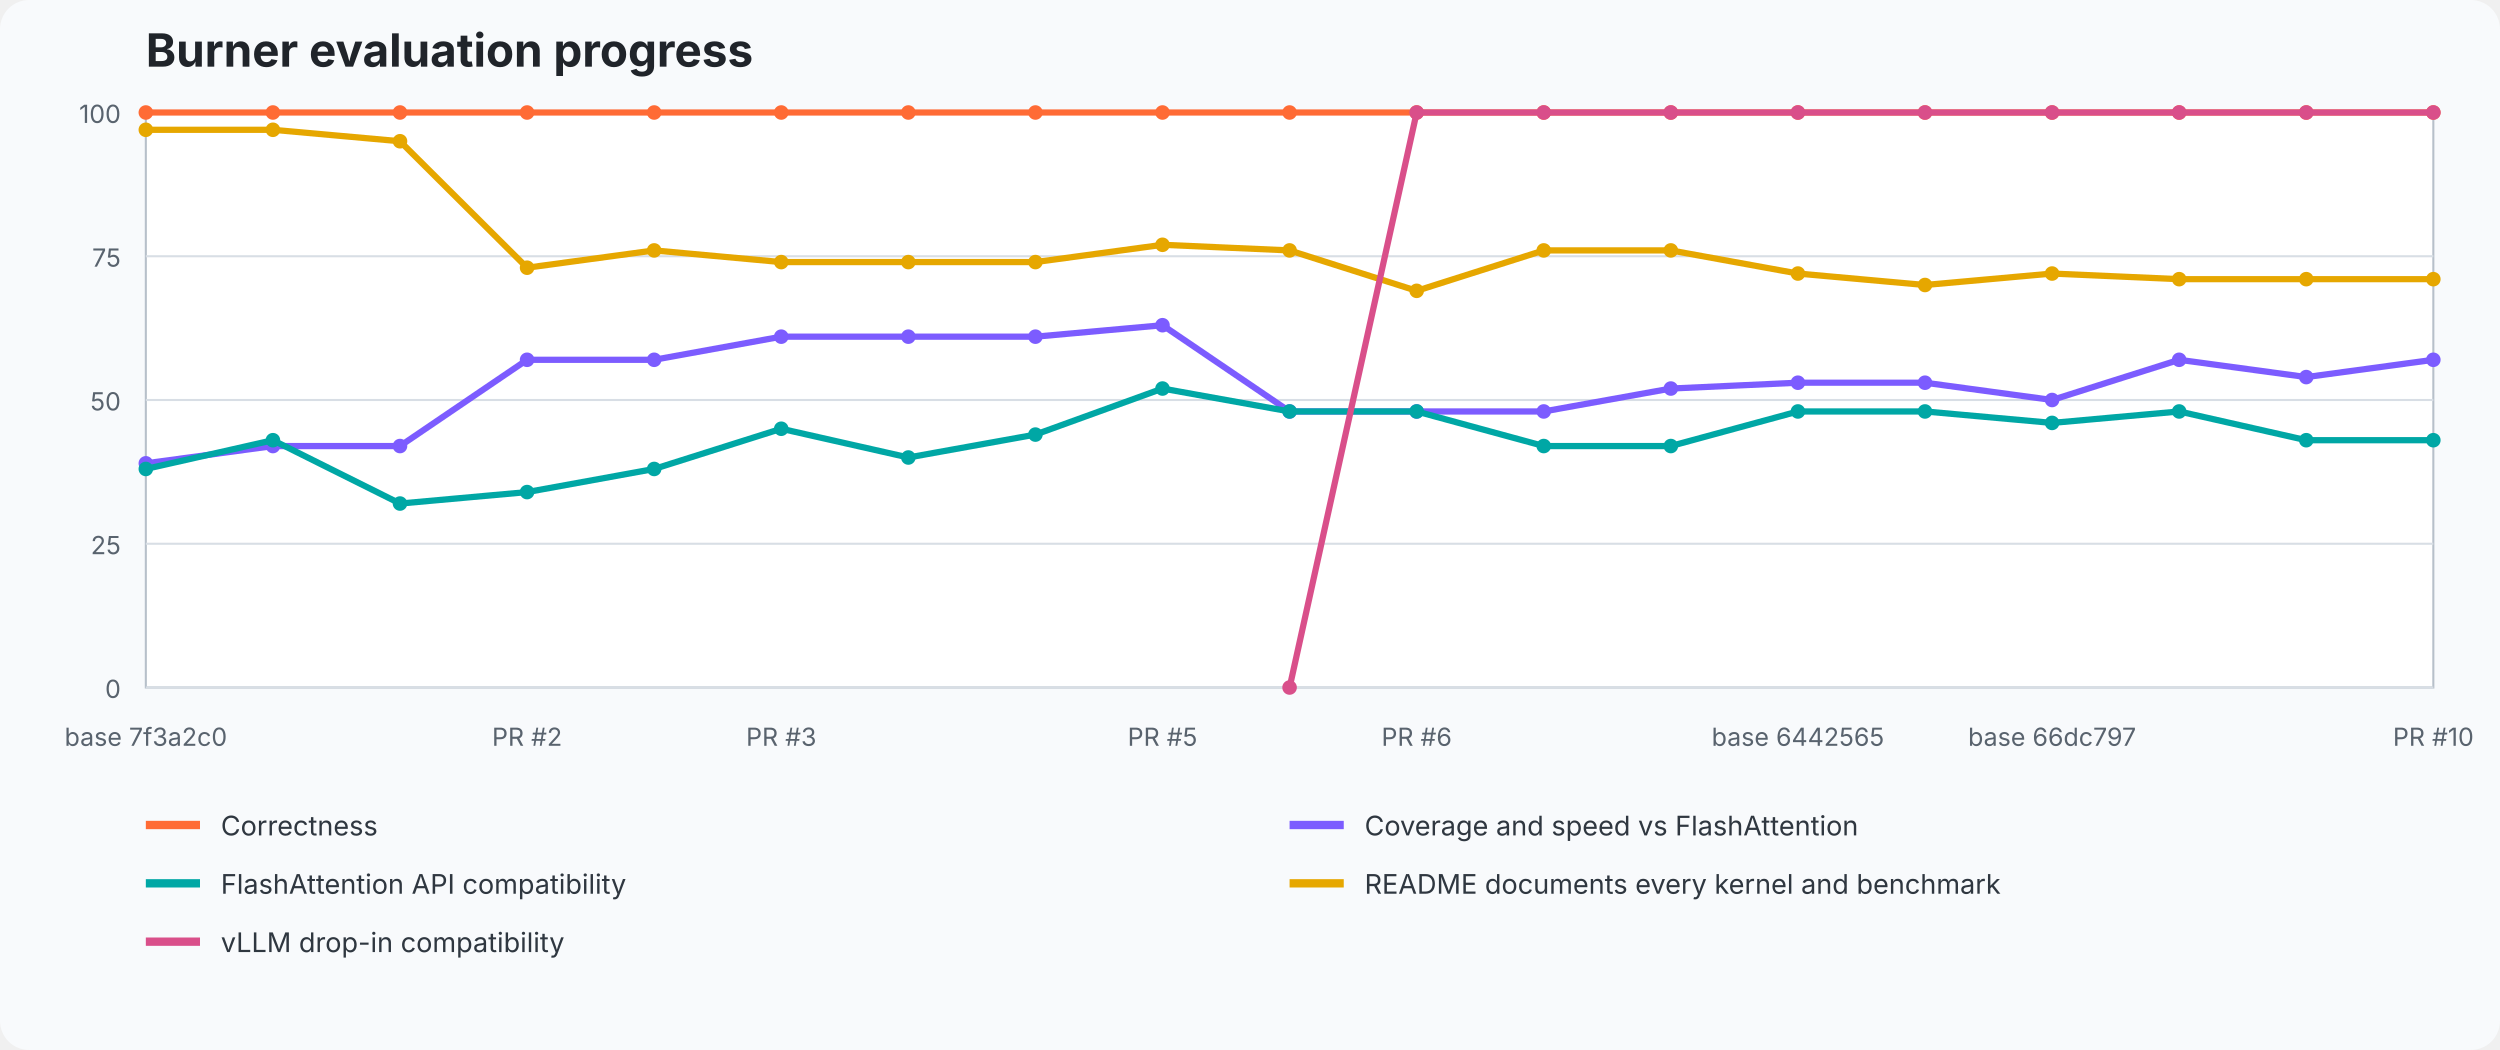
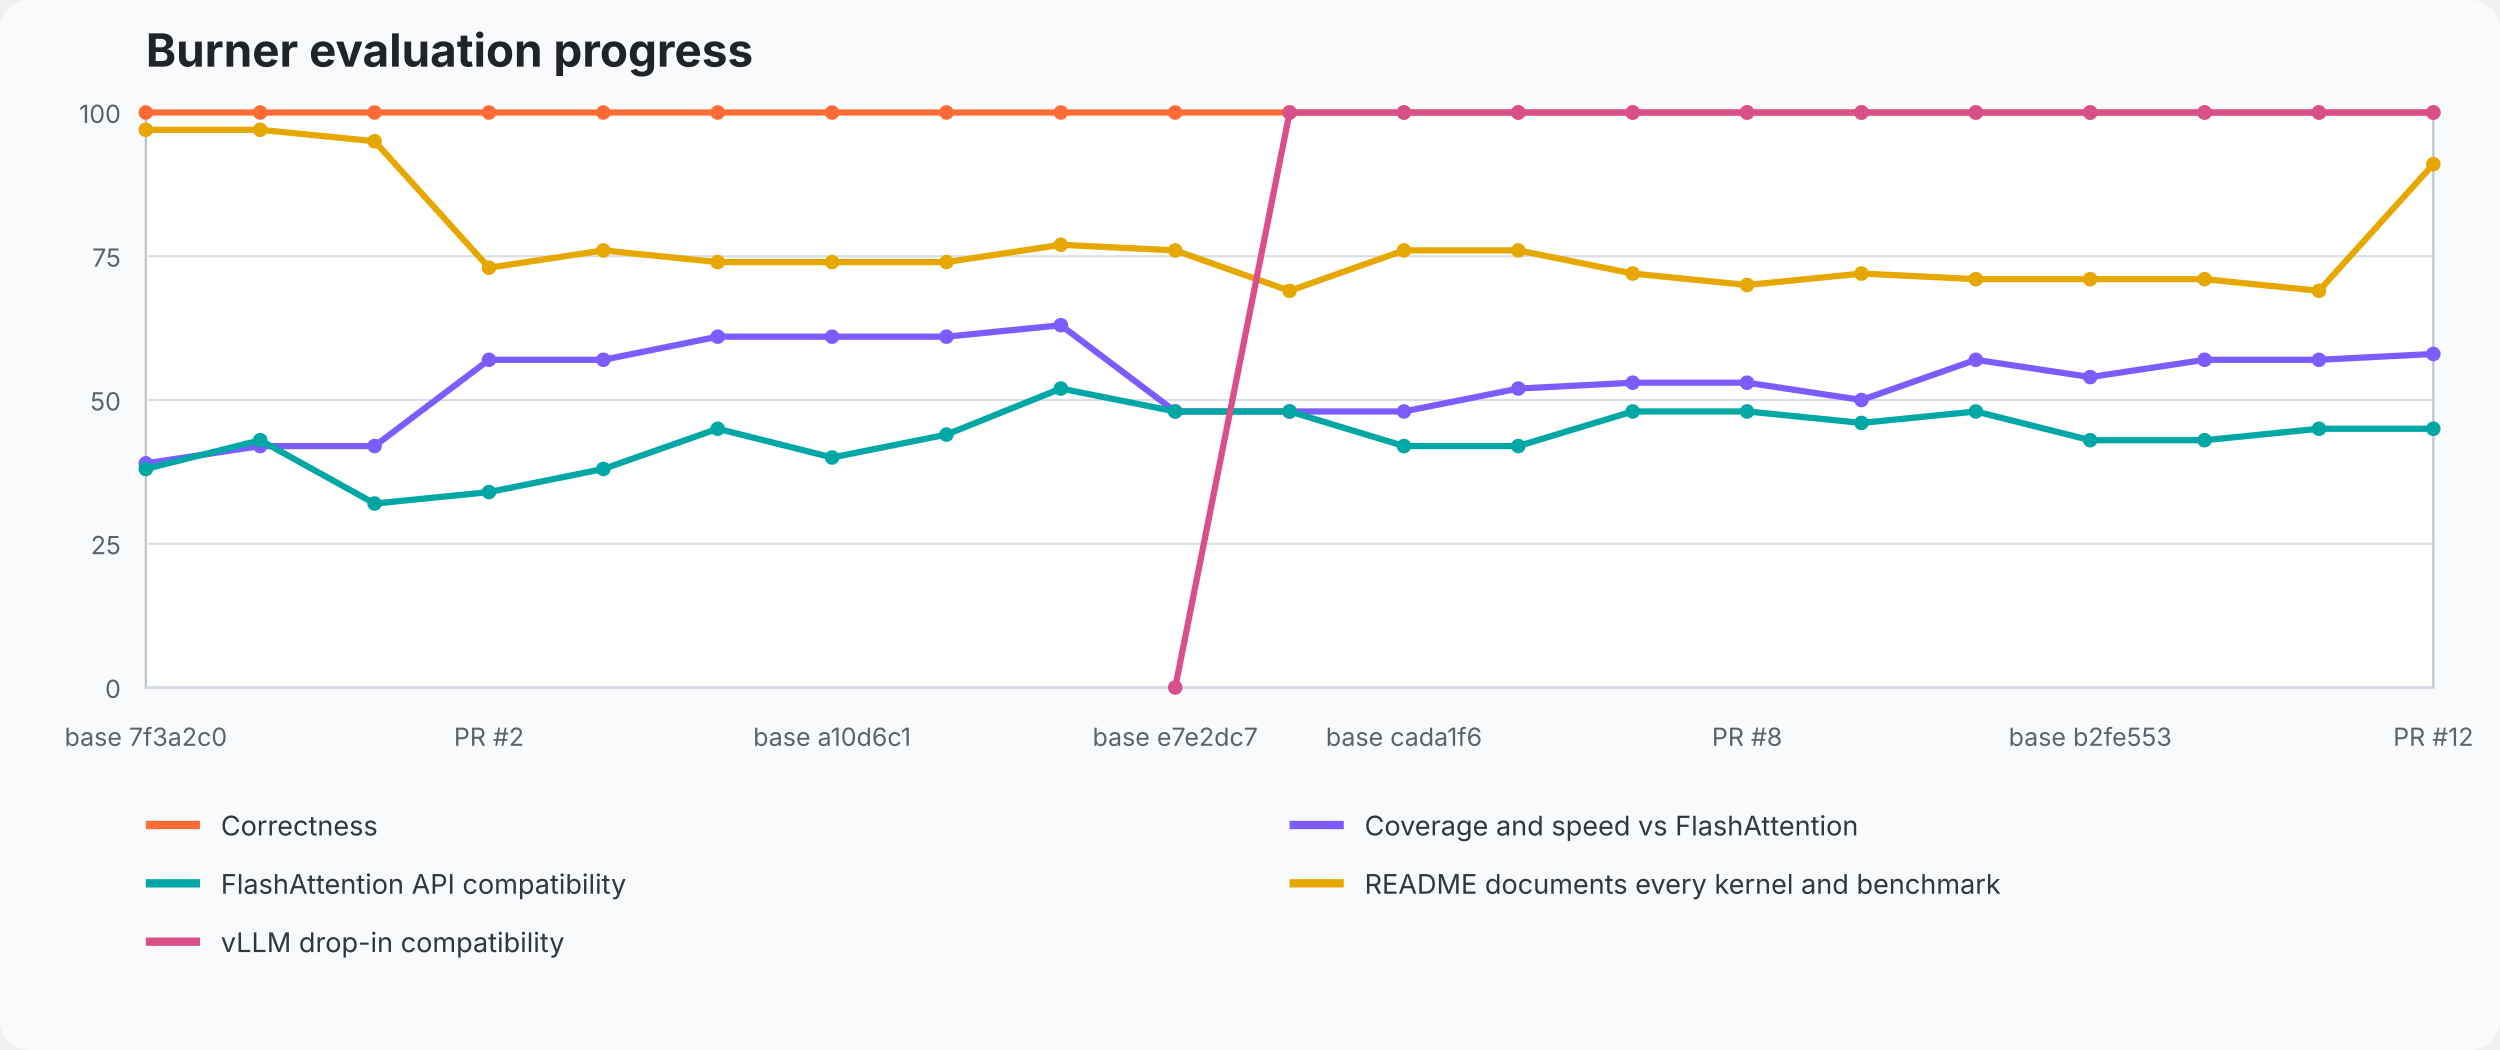
<svg xmlns="http://www.w3.org/2000/svg" width="1200" height="504" viewBox="0 0 1200 504" role="img" aria-labelledby="title desc">
  <style>text{font-family:ui-sans-serif,system-ui,-apple-system,BlinkMacSystemFont,"Segoe UI",sans-serif}.title{font-size:22px;font-weight:700;fill:#20242a}.axis{font-size:12px;fill:#59636e}.legend{font-size:13px;fill:#2f3740}.grid{stroke:#d8dee5;stroke-width:1}.plot{fill:#fff;stroke:#b7c0ca}</style>
  <rect width="100%" height="100%" fill="#f8fafc" rx="14" />
  <text x="70" y="32" class="title">Burner evaluation progress</text>
  <rect x="70" y="54" width="1098" height="276" class="plot" />
  <line x1="70" y1="330" x2="1168" y2="330" class="grid" />
  <text x="58" y="335" text-anchor="end" class="axis">0</text>
  <line x1="70" y1="261" x2="1168" y2="261" class="grid" />
  <text x="58" y="266" text-anchor="end" class="axis">25</text>
  <line x1="70" y1="192" x2="1168" y2="192" class="grid" />
  <text x="58" y="197" text-anchor="end" class="axis">50</text>
  <line x1="70" y1="123" x2="1168" y2="123" class="grid" />
  <text x="58" y="128" text-anchor="end" class="axis">75</text>
  <line x1="70" y1="54" x2="1168" y2="54" class="grid" />
  <text x="58" y="59" text-anchor="end" class="axis">100</text>
-   <polyline points="70.0,54.0 131.0,54.0 192.0,54.0 253.0,54.0 314.0,54.0 375.0,54.0 436.0,54.0 497.0,54.0 558.0,54.0 619.0,54.0 680.0,54.0 741.0,54.0 802.0,54.0 863.0,54.0 924.0,54.0 985.0,54.0 1046.0,54.0 1107.0,54.0 1168.0,54.0" fill="none" stroke="#ff6b35" stroke-width="3" stroke-linejoin="round" stroke-linecap="round" />
+   <polyline points="70.0,54.0 124.9,54.0 179.8,54.0 234.7,54.0 289.6,54.0 344.5,54.0 399.4,54.0 454.3,54.0 509.2,54.0 564.1,54.0 619.0,54.0 673.9,54.0 728.8,54.0 783.7,54.0 838.6,54.0 893.5,54.0 948.4,54.0 1003.3,54.0 1058.2,54.0 1113.1,54.0 1168.0,54.0" fill="none" stroke="#ff6b35" stroke-width="3" stroke-linejoin="round" stroke-linecap="round" />
  <circle cx="70.0" cy="54.0" r="3.5" fill="#ff6b35" />
-   <circle cx="131.0" cy="54.0" r="3.5" fill="#ff6b35" />
-   <circle cx="192.0" cy="54.0" r="3.5" fill="#ff6b35" />
-   <circle cx="253.0" cy="54.0" r="3.5" fill="#ff6b35" />
-   <circle cx="314.0" cy="54.0" r="3.5" fill="#ff6b35" />
-   <circle cx="375.0" cy="54.0" r="3.5" fill="#ff6b35" />
-   <circle cx="436.0" cy="54.0" r="3.5" fill="#ff6b35" />
-   <circle cx="497.0" cy="54.0" r="3.5" fill="#ff6b35" />
-   <circle cx="558.0" cy="54.0" r="3.5" fill="#ff6b35" />
+   <circle cx="124.9" cy="54.0" r="3.5" fill="#ff6b35" />
+   <circle cx="179.8" cy="54.0" r="3.5" fill="#ff6b35" />
+   <circle cx="234.7" cy="54.0" r="3.5" fill="#ff6b35" />
+   <circle cx="289.6" cy="54.0" r="3.5" fill="#ff6b35" />
+   <circle cx="344.5" cy="54.0" r="3.5" fill="#ff6b35" />
+   <circle cx="399.4" cy="54.0" r="3.5" fill="#ff6b35" />
+   <circle cx="454.3" cy="54.0" r="3.5" fill="#ff6b35" />
+   <circle cx="509.2" cy="54.0" r="3.5" fill="#ff6b35" />
+   <circle cx="564.1" cy="54.0" r="3.5" fill="#ff6b35" />
  <circle cx="619.0" cy="54.0" r="3.5" fill="#ff6b35" />
-   <circle cx="680.0" cy="54.0" r="3.5" fill="#ff6b35" />
-   <circle cx="741.0" cy="54.0" r="3.5" fill="#ff6b35" />
-   <circle cx="802.0" cy="54.0" r="3.5" fill="#ff6b35" />
-   <circle cx="863.0" cy="54.0" r="3.5" fill="#ff6b35" />
-   <circle cx="924.0" cy="54.0" r="3.5" fill="#ff6b35" />
-   <circle cx="985.0" cy="54.0" r="3.5" fill="#ff6b35" />
-   <circle cx="1046.0" cy="54.0" r="3.5" fill="#ff6b35" />
-   <circle cx="1107.0" cy="54.0" r="3.5" fill="#ff6b35" />
+   <circle cx="673.9" cy="54.0" r="3.5" fill="#ff6b35" />
+   <circle cx="728.8" cy="54.0" r="3.5" fill="#ff6b35" />
+   <circle cx="783.7" cy="54.0" r="3.5" fill="#ff6b35" />
+   <circle cx="838.6" cy="54.0" r="3.5" fill="#ff6b35" />
+   <circle cx="893.5" cy="54.0" r="3.5" fill="#ff6b35" />
+   <circle cx="948.4" cy="54.0" r="3.5" fill="#ff6b35" />
+   <circle cx="1003.3" cy="54.0" r="3.5" fill="#ff6b35" />
+   <circle cx="1058.2" cy="54.0" r="3.5" fill="#ff6b35" />
+   <circle cx="1113.1" cy="54.0" r="3.5" fill="#ff6b35" />
  <circle cx="1168.0" cy="54.0" r="3.5" fill="#ff6b35" />
-   <polyline points="70.0,222.4 131.0,214.1 192.0,214.1 253.0,172.7 314.0,172.7 375.0,161.6 436.0,161.6 497.0,161.6 558.0,156.1 619.0,197.5 680.0,197.5 741.0,197.5 802.0,186.5 863.0,183.7 924.0,183.7 985.0,192.0 1046.0,172.7 1107.0,181.0 1168.0,172.7" fill="none" stroke="#7c5cff" stroke-width="3" stroke-linejoin="round" stroke-linecap="round" />
+   <polyline points="70.0,222.4 124.9,214.1 179.8,214.1 234.7,172.7 289.6,172.7 344.5,161.6 399.4,161.6 454.3,161.6 509.2,156.1 564.1,197.5 619.0,197.5 673.9,197.5 728.8,186.5 783.7,183.7 838.6,183.7 893.5,192.0 948.4,172.7 1003.3,181.0 1058.2,172.7 1113.1,172.7 1168.0,169.9" fill="none" stroke="#7c5cff" stroke-width="3" stroke-linejoin="round" stroke-linecap="round" />
  <circle cx="70.0" cy="222.4" r="3.5" fill="#7c5cff" />
-   <circle cx="131.0" cy="214.1" r="3.5" fill="#7c5cff" />
-   <circle cx="192.0" cy="214.1" r="3.5" fill="#7c5cff" />
-   <circle cx="253.0" cy="172.7" r="3.5" fill="#7c5cff" />
-   <circle cx="314.0" cy="172.7" r="3.5" fill="#7c5cff" />
-   <circle cx="375.0" cy="161.6" r="3.5" fill="#7c5cff" />
-   <circle cx="436.0" cy="161.6" r="3.5" fill="#7c5cff" />
-   <circle cx="497.0" cy="161.6" r="3.5" fill="#7c5cff" />
-   <circle cx="558.0" cy="156.1" r="3.5" fill="#7c5cff" />
+   <circle cx="124.9" cy="214.1" r="3.5" fill="#7c5cff" />
+   <circle cx="179.8" cy="214.1" r="3.5" fill="#7c5cff" />
+   <circle cx="234.7" cy="172.7" r="3.5" fill="#7c5cff" />
+   <circle cx="289.6" cy="172.7" r="3.5" fill="#7c5cff" />
+   <circle cx="344.5" cy="161.6" r="3.5" fill="#7c5cff" />
+   <circle cx="399.4" cy="161.6" r="3.5" fill="#7c5cff" />
+   <circle cx="454.3" cy="161.6" r="3.5" fill="#7c5cff" />
+   <circle cx="509.2" cy="156.1" r="3.5" fill="#7c5cff" />
+   <circle cx="564.1" cy="197.5" r="3.5" fill="#7c5cff" />
  <circle cx="619.0" cy="197.5" r="3.5" fill="#7c5cff" />
-   <circle cx="680.0" cy="197.5" r="3.5" fill="#7c5cff" />
-   <circle cx="741.0" cy="197.5" r="3.5" fill="#7c5cff" />
-   <circle cx="802.0" cy="186.5" r="3.5" fill="#7c5cff" />
-   <circle cx="863.0" cy="183.7" r="3.5" fill="#7c5cff" />
-   <circle cx="924.0" cy="183.7" r="3.5" fill="#7c5cff" />
-   <circle cx="985.0" cy="192.0" r="3.5" fill="#7c5cff" />
-   <circle cx="1046.0" cy="172.7" r="3.5" fill="#7c5cff" />
-   <circle cx="1107.0" cy="181.0" r="3.5" fill="#7c5cff" />
-   <circle cx="1168.0" cy="172.7" r="3.5" fill="#7c5cff" />
-   <polyline points="70.0,225.1 131.0,211.3 192.0,241.7 253.0,236.2 314.0,225.1 375.0,205.8 436.0,219.6 497.0,208.6 558.0,186.5 619.0,197.5 680.0,197.5 741.0,214.1 802.0,214.1 863.0,197.5 924.0,197.5 985.0,203.0 1046.0,197.5 1107.0,211.3 1168.0,211.3" fill="none" stroke="#00a7a5" stroke-width="3" stroke-linejoin="round" stroke-linecap="round" />
+   <circle cx="673.9" cy="197.5" r="3.5" fill="#7c5cff" />
+   <circle cx="728.8" cy="186.5" r="3.5" fill="#7c5cff" />
+   <circle cx="783.7" cy="183.7" r="3.5" fill="#7c5cff" />
+   <circle cx="838.6" cy="183.7" r="3.5" fill="#7c5cff" />
+   <circle cx="893.5" cy="192.0" r="3.5" fill="#7c5cff" />
+   <circle cx="948.4" cy="172.7" r="3.5" fill="#7c5cff" />
+   <circle cx="1003.3" cy="181.0" r="3.5" fill="#7c5cff" />
+   <circle cx="1058.2" cy="172.7" r="3.5" fill="#7c5cff" />
+   <circle cx="1113.1" cy="172.7" r="3.5" fill="#7c5cff" />
+   <circle cx="1168.0" cy="169.9" r="3.5" fill="#7c5cff" />
+   <polyline points="70.0,225.1 124.9,211.3 179.8,241.7 234.7,236.2 289.6,225.1 344.5,205.8 399.4,219.6 454.3,208.6 509.2,186.5 564.1,197.5 619.0,197.5 673.9,214.1 728.8,214.1 783.7,197.5 838.6,197.5 893.5,203.0 948.4,197.5 1003.3,211.3 1058.2,211.3 1113.1,205.8 1168.0,205.8" fill="none" stroke="#00a7a5" stroke-width="3" stroke-linejoin="round" stroke-linecap="round" />
  <circle cx="70.0" cy="225.1" r="3.5" fill="#00a7a5" />
-   <circle cx="131.0" cy="211.3" r="3.5" fill="#00a7a5" />
-   <circle cx="192.0" cy="241.7" r="3.5" fill="#00a7a5" />
-   <circle cx="253.0" cy="236.2" r="3.5" fill="#00a7a5" />
-   <circle cx="314.0" cy="225.1" r="3.5" fill="#00a7a5" />
-   <circle cx="375.0" cy="205.8" r="3.5" fill="#00a7a5" />
-   <circle cx="436.0" cy="219.6" r="3.5" fill="#00a7a5" />
-   <circle cx="497.0" cy="208.6" r="3.5" fill="#00a7a5" />
-   <circle cx="558.0" cy="186.5" r="3.5" fill="#00a7a5" />
+   <circle cx="124.9" cy="211.3" r="3.5" fill="#00a7a5" />
+   <circle cx="179.8" cy="241.7" r="3.5" fill="#00a7a5" />
+   <circle cx="234.7" cy="236.2" r="3.5" fill="#00a7a5" />
+   <circle cx="289.6" cy="225.1" r="3.5" fill="#00a7a5" />
+   <circle cx="344.5" cy="205.8" r="3.5" fill="#00a7a5" />
+   <circle cx="399.4" cy="219.6" r="3.5" fill="#00a7a5" />
+   <circle cx="454.3" cy="208.6" r="3.5" fill="#00a7a5" />
+   <circle cx="509.2" cy="186.5" r="3.5" fill="#00a7a5" />
+   <circle cx="564.1" cy="197.5" r="3.5" fill="#00a7a5" />
  <circle cx="619.0" cy="197.5" r="3.5" fill="#00a7a5" />
-   <circle cx="680.0" cy="197.5" r="3.5" fill="#00a7a5" />
-   <circle cx="741.0" cy="214.1" r="3.5" fill="#00a7a5" />
-   <circle cx="802.0" cy="214.1" r="3.5" fill="#00a7a5" />
-   <circle cx="863.0" cy="197.5" r="3.5" fill="#00a7a5" />
-   <circle cx="924.0" cy="197.5" r="3.5" fill="#00a7a5" />
-   <circle cx="985.0" cy="203.0" r="3.5" fill="#00a7a5" />
-   <circle cx="1046.0" cy="197.5" r="3.5" fill="#00a7a5" />
-   <circle cx="1107.0" cy="211.3" r="3.5" fill="#00a7a5" />
-   <circle cx="1168.0" cy="211.3" r="3.5" fill="#00a7a5" />
-   <polyline points="70.0,62.3 131.0,62.3 192.0,67.8 253.0,128.5 314.0,120.2 375.0,125.8 436.0,125.8 497.0,125.8 558.0,117.5 619.0,120.2 680.0,139.6 741.0,120.2 802.0,120.2 863.0,131.3 924.0,136.8 985.0,131.3 1046.0,134.0 1107.0,134.0 1168.0,134.0" fill="none" stroke="#e6a700" stroke-width="3" stroke-linejoin="round" stroke-linecap="round" />
+   <circle cx="673.9" cy="214.1" r="3.5" fill="#00a7a5" />
+   <circle cx="728.8" cy="214.1" r="3.5" fill="#00a7a5" />
+   <circle cx="783.7" cy="197.5" r="3.5" fill="#00a7a5" />
+   <circle cx="838.6" cy="197.5" r="3.5" fill="#00a7a5" />
+   <circle cx="893.5" cy="203.0" r="3.5" fill="#00a7a5" />
+   <circle cx="948.4" cy="197.5" r="3.5" fill="#00a7a5" />
+   <circle cx="1003.3" cy="211.3" r="3.5" fill="#00a7a5" />
+   <circle cx="1058.2" cy="211.3" r="3.5" fill="#00a7a5" />
+   <circle cx="1113.1" cy="205.8" r="3.5" fill="#00a7a5" />
+   <circle cx="1168.0" cy="205.8" r="3.5" fill="#00a7a5" />
+   <polyline points="70.0,62.3 124.9,62.3 179.8,67.8 234.7,128.5 289.6,120.2 344.5,125.8 399.4,125.8 454.3,125.8 509.2,117.5 564.1,120.2 619.0,139.6 673.9,120.2 728.8,120.2 783.7,131.3 838.6,136.8 893.5,131.3 948.4,134.0 1003.3,134.0 1058.2,134.0 1113.1,139.6 1168.0,78.8" fill="none" stroke="#e6a700" stroke-width="3" stroke-linejoin="round" stroke-linecap="round" />
  <circle cx="70.0" cy="62.3" r="3.5" fill="#e6a700" />
-   <circle cx="131.0" cy="62.3" r="3.5" fill="#e6a700" />
-   <circle cx="192.0" cy="67.8" r="3.5" fill="#e6a700" />
-   <circle cx="253.0" cy="128.5" r="3.5" fill="#e6a700" />
-   <circle cx="314.0" cy="120.2" r="3.5" fill="#e6a700" />
-   <circle cx="375.0" cy="125.8" r="3.5" fill="#e6a700" />
-   <circle cx="436.0" cy="125.8" r="3.5" fill="#e6a700" />
-   <circle cx="497.0" cy="125.8" r="3.5" fill="#e6a700" />
-   <circle cx="558.0" cy="117.5" r="3.5" fill="#e6a700" />
-   <circle cx="619.0" cy="120.2" r="3.5" fill="#e6a700" />
-   <circle cx="680.0" cy="139.6" r="3.5" fill="#e6a700" />
-   <circle cx="741.0" cy="120.2" r="3.5" fill="#e6a700" />
-   <circle cx="802.0" cy="120.2" r="3.5" fill="#e6a700" />
-   <circle cx="863.0" cy="131.3" r="3.5" fill="#e6a700" />
-   <circle cx="924.0" cy="136.8" r="3.5" fill="#e6a700" />
-   <circle cx="985.0" cy="131.3" r="3.5" fill="#e6a700" />
-   <circle cx="1046.0" cy="134.0" r="3.5" fill="#e6a700" />
-   <circle cx="1107.0" cy="134.0" r="3.5" fill="#e6a700" />
-   <circle cx="1168.0" cy="134.0" r="3.5" fill="#e6a700" />
-   <polyline points="619.0,330.0 680.0,54.0 741.0,54.0 802.0,54.0 863.0,54.0 924.0,54.0 985.0,54.0 1046.0,54.0 1107.0,54.0 1168.0,54.0" fill="none" stroke="#d94f8a" stroke-width="3" stroke-linejoin="round" stroke-linecap="round" />
-   <circle cx="619.0" cy="330.0" r="3.5" fill="#d94f8a" />
-   <circle cx="680.0" cy="54.0" r="3.5" fill="#d94f8a" />
-   <circle cx="741.0" cy="54.0" r="3.5" fill="#d94f8a" />
-   <circle cx="802.0" cy="54.0" r="3.5" fill="#d94f8a" />
-   <circle cx="863.0" cy="54.0" r="3.5" fill="#d94f8a" />
-   <circle cx="924.0" cy="54.0" r="3.5" fill="#d94f8a" />
-   <circle cx="985.0" cy="54.0" r="3.5" fill="#d94f8a" />
-   <circle cx="1046.0" cy="54.0" r="3.5" fill="#d94f8a" />
-   <circle cx="1107.0" cy="54.0" r="3.5" fill="#d94f8a" />
+   <circle cx="124.9" cy="62.3" r="3.5" fill="#e6a700" />
+   <circle cx="179.8" cy="67.8" r="3.5" fill="#e6a700" />
+   <circle cx="234.7" cy="128.5" r="3.5" fill="#e6a700" />
+   <circle cx="289.6" cy="120.2" r="3.5" fill="#e6a700" />
+   <circle cx="344.5" cy="125.8" r="3.5" fill="#e6a700" />
+   <circle cx="399.4" cy="125.8" r="3.5" fill="#e6a700" />
+   <circle cx="454.3" cy="125.8" r="3.5" fill="#e6a700" />
+   <circle cx="509.2" cy="117.5" r="3.5" fill="#e6a700" />
+   <circle cx="564.1" cy="120.2" r="3.5" fill="#e6a700" />
+   <circle cx="619.0" cy="139.6" r="3.5" fill="#e6a700" />
+   <circle cx="673.9" cy="120.2" r="3.5" fill="#e6a700" />
+   <circle cx="728.8" cy="120.2" r="3.5" fill="#e6a700" />
+   <circle cx="783.7" cy="131.3" r="3.5" fill="#e6a700" />
+   <circle cx="838.6" cy="136.8" r="3.5" fill="#e6a700" />
+   <circle cx="893.5" cy="131.3" r="3.5" fill="#e6a700" />
+   <circle cx="948.4" cy="134.0" r="3.5" fill="#e6a700" />
+   <circle cx="1003.3" cy="134.0" r="3.5" fill="#e6a700" />
+   <circle cx="1058.2" cy="134.0" r="3.5" fill="#e6a700" />
+   <circle cx="1113.1" cy="139.6" r="3.5" fill="#e6a700" />
+   <circle cx="1168.0" cy="78.8" r="3.5" fill="#e6a700" />
+   <polyline points="564.1,330.0 619.0,54.0 673.9,54.0 728.8,54.0 783.7,54.0 838.6,54.0 893.5,54.0 948.4,54.0 1003.3,54.0 1058.2,54.0 1113.1,54.0 1168.0,54.0" fill="none" stroke="#d94f8a" stroke-width="3" stroke-linejoin="round" stroke-linecap="round" />
+   <circle cx="564.1" cy="330.0" r="3.5" fill="#d94f8a" />
+   <circle cx="619.0" cy="54.0" r="3.5" fill="#d94f8a" />
+   <circle cx="673.9" cy="54.0" r="3.5" fill="#d94f8a" />
+   <circle cx="728.8" cy="54.0" r="3.5" fill="#d94f8a" />
+   <circle cx="783.7" cy="54.0" r="3.5" fill="#d94f8a" />
+   <circle cx="838.6" cy="54.0" r="3.5" fill="#d94f8a" />
+   <circle cx="893.5" cy="54.0" r="3.5" fill="#d94f8a" />
+   <circle cx="948.4" cy="54.0" r="3.5" fill="#d94f8a" />
+   <circle cx="1003.3" cy="54.0" r="3.5" fill="#d94f8a" />
+   <circle cx="1058.2" cy="54.0" r="3.5" fill="#d94f8a" />
+   <circle cx="1113.1" cy="54.0" r="3.5" fill="#d94f8a" />
  <circle cx="1168.0" cy="54.0" r="3.5" fill="#d94f8a" />
  <text x="70" y="358" text-anchor="middle" class="axis">base 7f3a2c0</text>
-   <text x="253" y="358" text-anchor="middle" class="axis">PR #2</text>
-   <text x="375" y="358" text-anchor="middle" class="axis">PR #3</text>
-   <text x="558" y="358" text-anchor="middle" class="axis">PR #5</text>
-   <text x="680" y="358" text-anchor="middle" class="axis">PR #6</text>
-   <text x="863" y="358" text-anchor="middle" class="axis">base 6442565</text>
-   <text x="985" y="358" text-anchor="middle" class="axis">base 66dc797</text>
-   <text x="1168" y="358" text-anchor="middle" class="axis">PR #10</text>
+   <text x="234.7" y="358" text-anchor="middle" class="axis">PR #2</text>
+   <text x="399.4" y="358" text-anchor="middle" class="axis">base a10d6c1</text>
+   <text x="564.1" y="358" text-anchor="middle" class="axis">base e7e2dc7</text>
+   <text x="673.9" y="358" text-anchor="middle" class="axis">base cada1f6</text>
+   <text x="838.6" y="358" text-anchor="middle" class="axis">PR #8</text>
+   <text x="1003.3" y="358" text-anchor="middle" class="axis">base b2fe553</text>
+   <text x="1168" y="358" text-anchor="middle" class="axis">PR #12</text>
  <line x1="70" y1="396" x2="96" y2="396" stroke="#ff6b35" stroke-width="4" />
  <text x="106" y="401" class="legend">Correctness</text>
  <line x1="619" y1="396" x2="645" y2="396" stroke="#7c5cff" stroke-width="4" />
  <text x="655" y="401" class="legend">Coverage and speed vs FlashAttention</text>
  <line x1="70" y1="424" x2="96" y2="424" stroke="#00a7a5" stroke-width="4" />
  <text x="106" y="429" class="legend">FlashAttention API compatibility</text>
  <line x1="619" y1="424" x2="645" y2="424" stroke="#e6a700" stroke-width="4" />
  <text x="655" y="429" class="legend">README documents every kernel and benchmark</text>
  <line x1="70" y1="452" x2="96" y2="452" stroke="#d94f8a" stroke-width="4" />
  <text x="106" y="457" class="legend">vLLM drop-in compatibility</text>
</svg>
